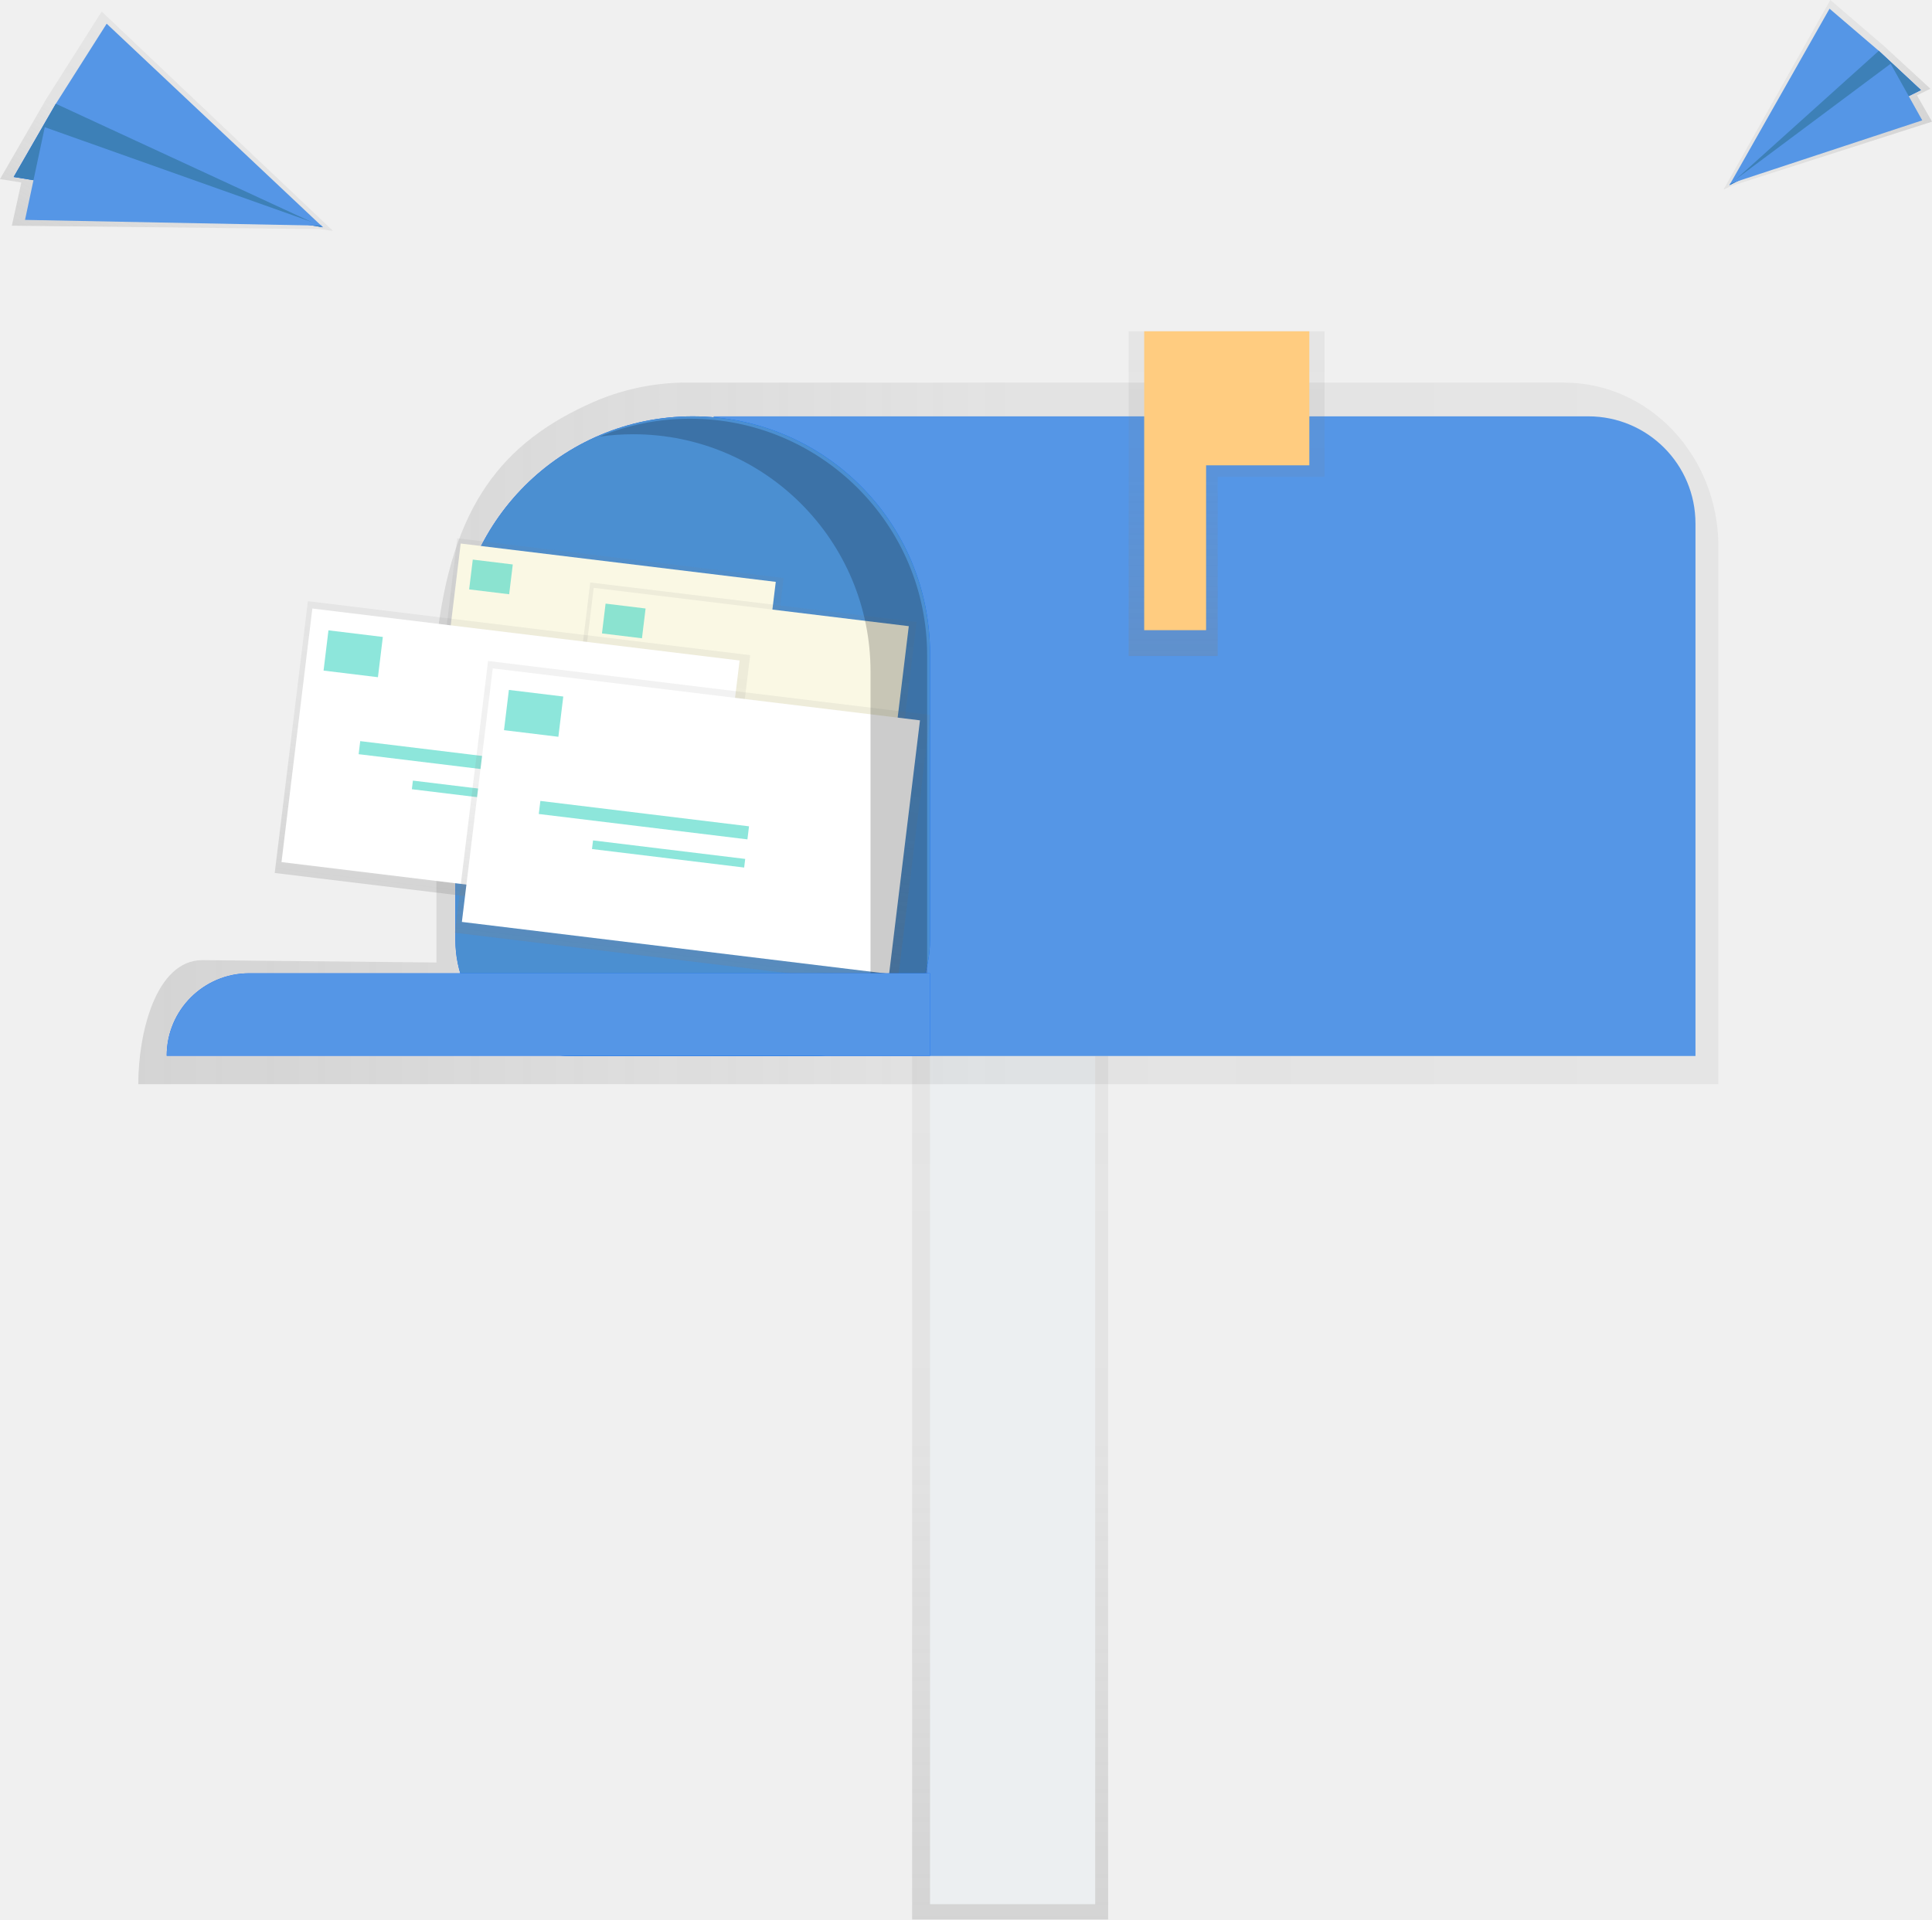
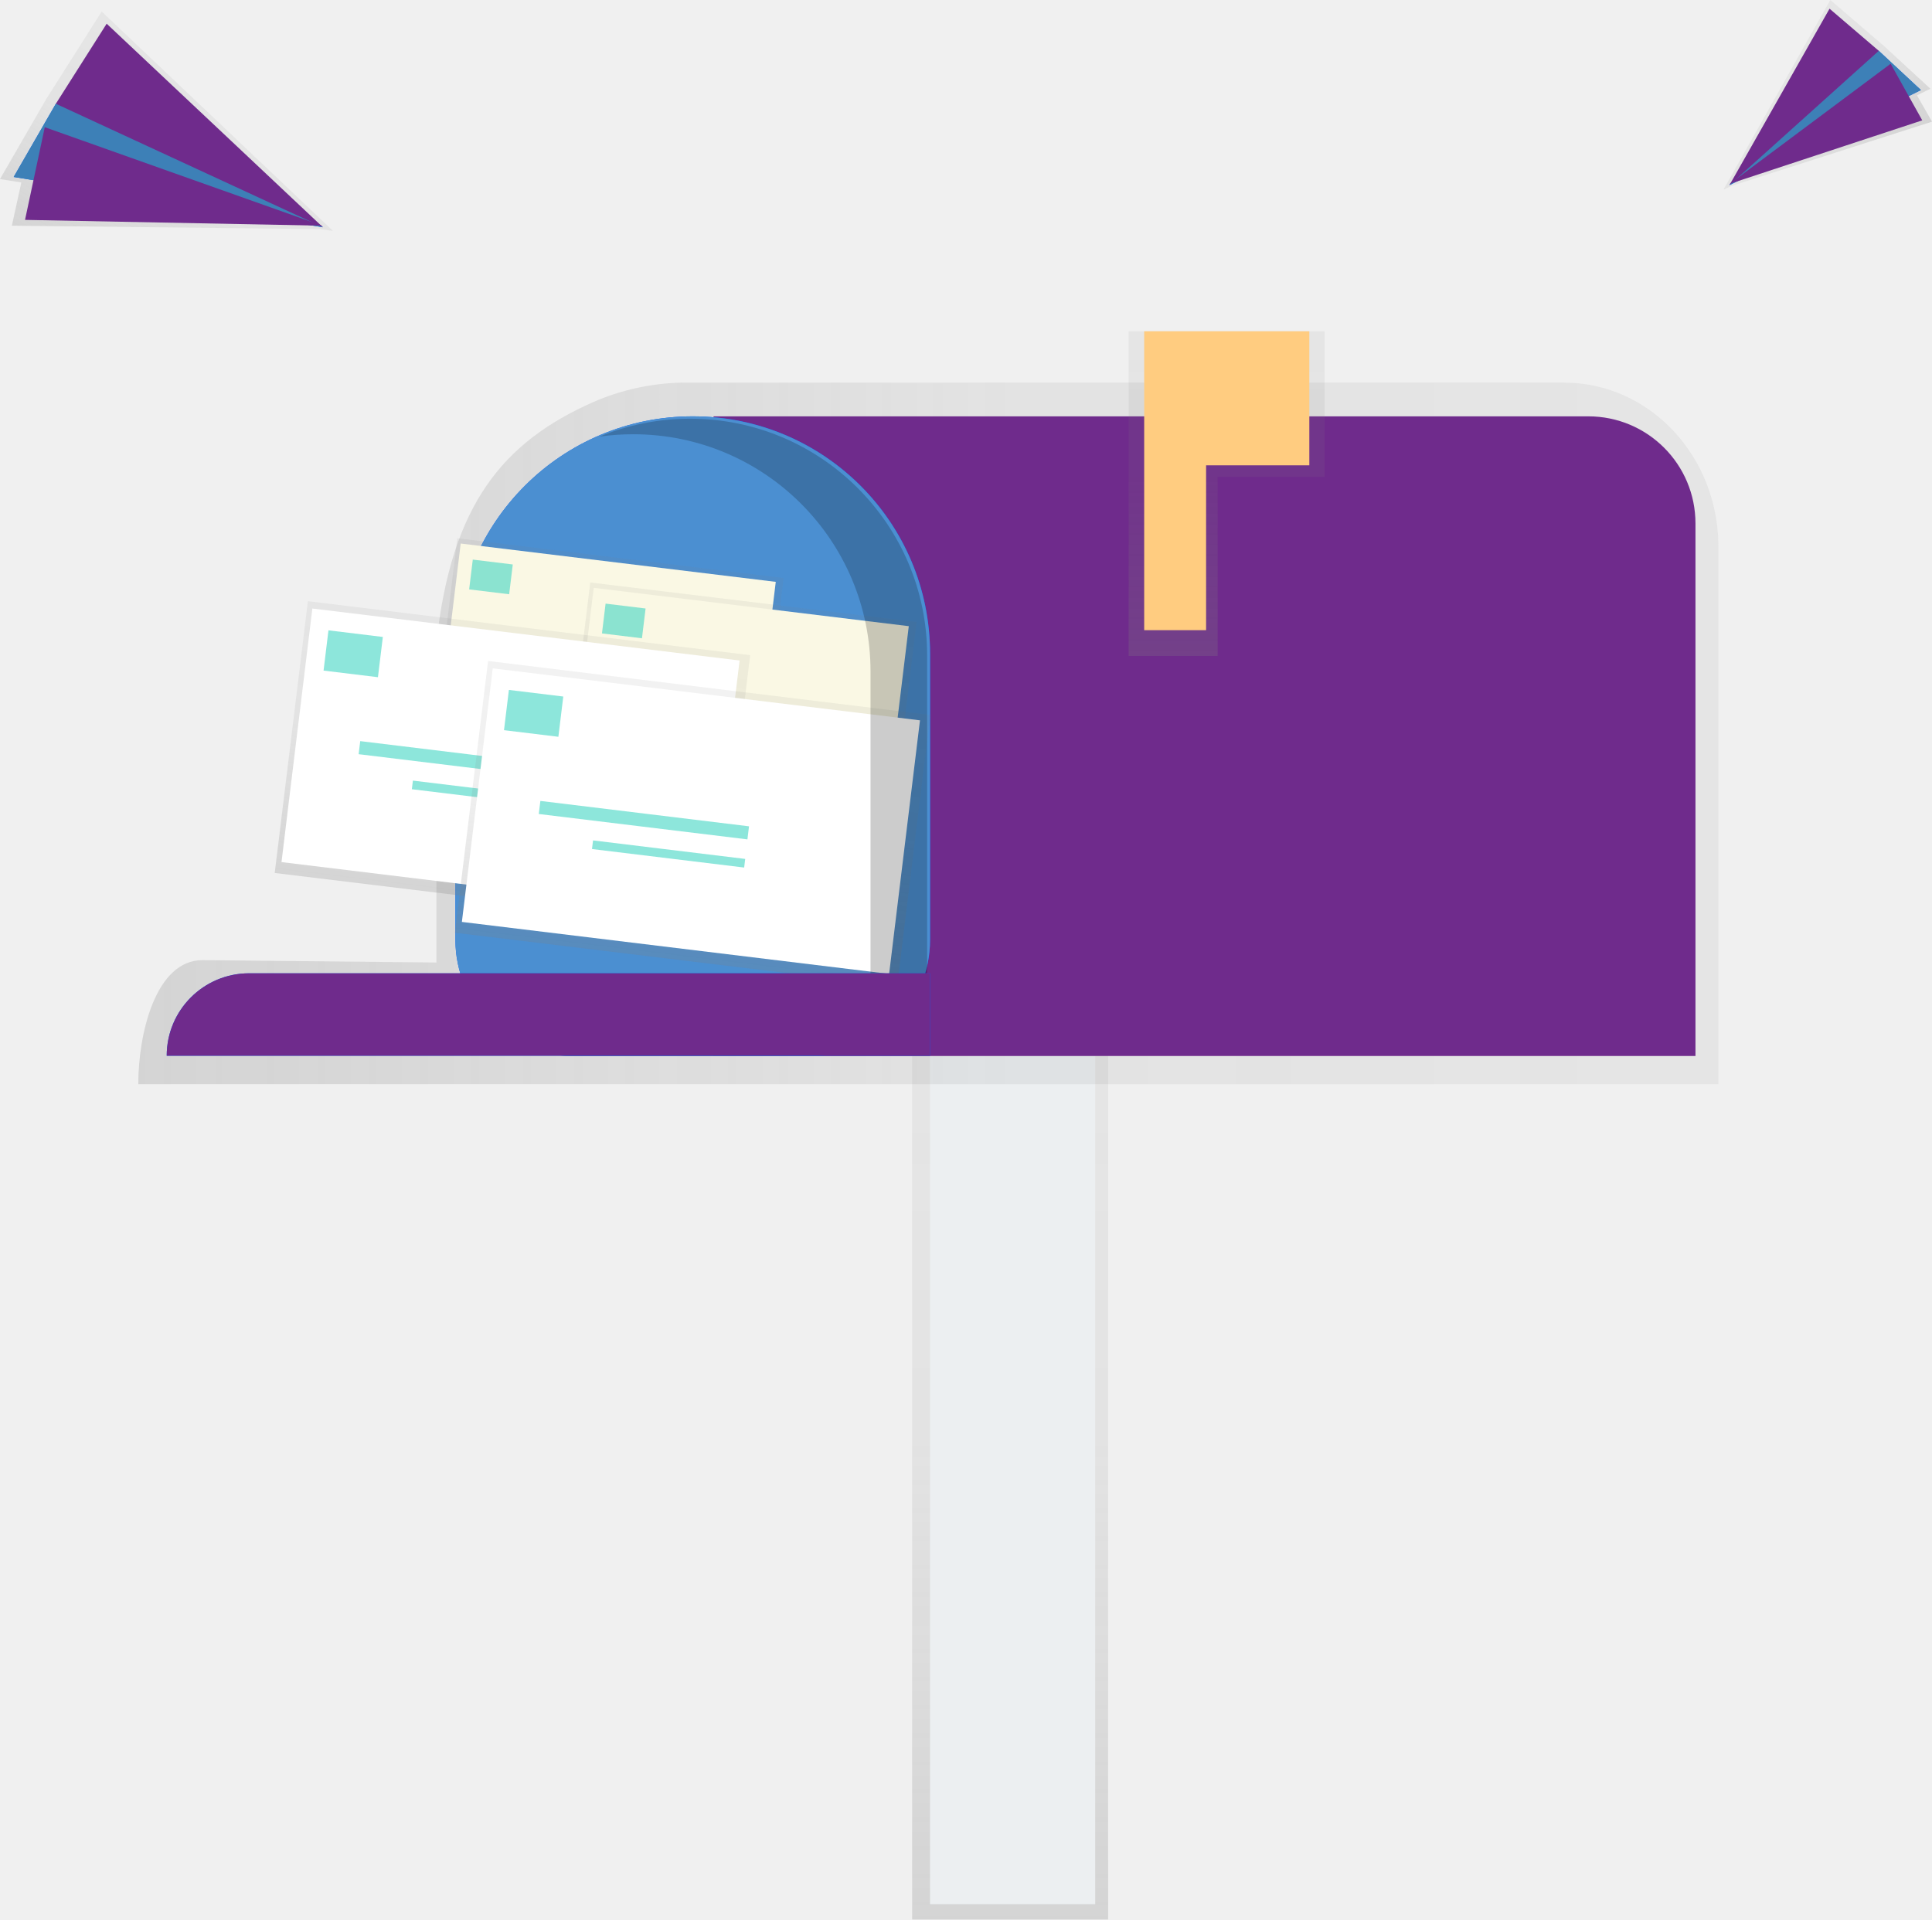
<svg xmlns="http://www.w3.org/2000/svg" version="1.1" id="b9950e65-c983-427f-969f-411e60d4718f" x="0" y="0" viewBox="0 0 733.5 729" xml:space="preserve">
-   <style>.st3{fill:#5596e6}.st4{fill:#0062ff}.st9{fill:#faf8e4}.st10{opacity:.6}.st11{fill:#41d6c3}.st14{fill:#fff}.st18{fill:#3d80b7}</style>
+   <style>.st3{fill:#6F2B8C}.st4{fill:#0062ff}.st9{fill:#faf8e4}.st10{opacity:.6}.st11{fill:#41d6c3}.st14{fill:#fff}.st18{fill:#3d80b7}</style>
  <linearGradient id="SVGID_1_" gradientUnits="userSpaceOnUse" x1="383.47" y1="-.97" x2="383.47" y2="327.08" gradientTransform="matrix(1 0 0 -1 0 728)">
    <stop offset="0" stop-color="gray" stop-opacity=".25" />
    <stop offset=".54" stop-color="gray" stop-opacity=".12" />
    <stop offset="1" stop-color="gray" stop-opacity=".1" />
  </linearGradient>
  <path fill="url(#SVGID_1_)" d="M346.3 400.9h74.4v328h-74.4z" />
  <path fill="#eceff1" d="M353.1 400.9h62.7v322.2h-62.7z" />
  <linearGradient id="SVGID_2_" gradientUnits="userSpaceOnUse" x1="238.3" y1="366.18" x2="838.21" y2="366.18" gradientTransform="matrix(1 0 0 -1 -185.78 644.69)">
    <stop offset="0" stop-color="gray" stop-opacity=".25" />
    <stop offset=".54" stop-color="gray" stop-opacity=".12" />
    <stop offset="1" stop-color="gray" stop-opacity=".1" />
  </linearGradient>
  <path d="M593.8 145.3H258.6c-11.5.3-22.9 2.8-33.4 7.4-34.1 15.1-53.9 38.8-59.5 91.4v121.4l-88.8-.9c-17.9 0-24.4 28.1-24.4 47.1h599.9V207.6c0-34.4-26.2-62.3-58.6-62.3z" fill="url(#SVGID_2_)" />
  <path class="st3" d="M270.9 158.1H603c22.5 0 40.7 18.2 40.7 40.7V401H270.9V158.1z" />
  <path class="st4" d="M263 158.1c49.8 0 90.1 40.3 90.1 90.1v108.7c0 24.4-19.7 44.1-44.1 44.1h-92c-24.4 0-44.1-19.7-44.1-44.1V248.1c0-49.7 40.3-90 90.1-90z" />
  <path d="M263 158.1c49.8 0 90.1 40.3 90.1 90.1v108.7c0 24.4-19.7 44.1-44.1 44.1h-92c-24.4 0-44.1-19.7-44.1-44.1V248.1c0-49.7 40.3-90 90.1-90z" fill="#4b8fd1" />
  <linearGradient id="SVGID_3_" gradientUnits="userSpaceOnUse" x1="465.73" y1="478.87" x2="465.73" y2="602.25" gradientTransform="matrix(1 0 0 -1 0 728)">
    <stop offset="0" stop-color="gray" stop-opacity=".25" />
    <stop offset=".54" stop-color="gray" stop-opacity=".12" />
    <stop offset="1" stop-color="gray" stop-opacity=".1" />
  </linearGradient>
  <path fill="url(#SVGID_3_)" d="M502.9 125.8h-74.4v123.3h33.8v-68h40.6z" />
  <path fill="#ffcc80" d="M497.1 125.8h-62.7v113.5h23.5v-62.6h39.2z" />
  <linearGradient id="SVGID_4_" gradientUnits="userSpaceOnUse" x1="511.242" y1="330.598" x2="511.242" y2="407.278" gradientTransform="rotate(-173.073 367.474 317.98)">
    <stop offset="0" stop-color="gray" stop-opacity=".25" />
    <stop offset=".54" stop-color="gray" stop-opacity=".12" />
    <stop offset="1" stop-color="gray" stop-opacity=".1" />
  </linearGradient>
  <path fill="url(#SVGID_4_)" d="M164.4 280.5l9.2-76.1 123.9 15.1-9.3 76.1z" />
  <path transform="rotate(-83.062 230.427 249.293)" class="st9" d="M194.7 189h71.6v120.5h-71.6z" />
  <g class="st10">
    <path transform="rotate(-83.062 186.361 219.116)" class="st11" d="M180.7 211.5h11.4v15.3h-11.4z" />
    <path transform="rotate(-83.062 217.333 248.987)" class="st4" d="M215.5 219.5h3.7v58.9h-3.7z" />
    <path transform="rotate(-83.062 224.214 258.48)" class="st4" d="M223 237h2.5v42.9H223z" />
  </g>
  <linearGradient id="SVGID_5_" gradientUnits="userSpaceOnUse" x1="459.122" y1="320.068" x2="459.122" y2="396.748" gradientTransform="rotate(-173.073 367.473 317.976)">
    <stop offset="0" stop-color="gray" stop-opacity=".25" />
    <stop offset=".54" stop-color="gray" stop-opacity=".12" />
    <stop offset="1" stop-color="gray" stop-opacity=".1" />
  </linearGradient>
  <path fill="url(#SVGID_5_)" d="M214.8 297.3l9.3-76.1 123.9 15-9.3 76.2z" />
  <path transform="rotate(-83.062 280.891 266.047)" class="st9" d="M245.1 205.8h71.6v120.5h-71.6z" />
  <g class="st10">
    <path transform="rotate(-83.062 236.833 235.87)" class="st11" d="M231.2 228.2h11.4v15.3h-11.4z" />
    <path transform="rotate(-83.062 267.805 265.743)" class="st4" d="M266 236.3h3.7v58.9H266z" />
    <path transform="rotate(-83.062 274.666 275.235)" class="st4" d="M273.5 253.8h2.5v42.9h-2.5z" />
  </g>
  <linearGradient id="SVGID_6_" gradientUnits="userSpaceOnUse" x1="542.517" y1="272.758" x2="542.517" y2="376.698" gradientTransform="rotate(-173.073 367.47 317.98)">
    <stop offset="0" stop-color="gray" stop-opacity=".25" />
    <stop offset=".54" stop-color="gray" stop-opacity=".12" />
    <stop offset="1" stop-color="gray" stop-opacity=".1" />
  </linearGradient>
  <path fill="url(#SVGID_6_)" d="M104.3 331.5l12.6-103.2 167.9 20.5-12.6 103.1z" />
  <path transform="rotate(-83.062 193.864 289.135)" class="st14" d="M145.4 207.4h97v163.4h-97z" />
  <g class="st10">
    <path transform="rotate(-83.062 134.133 248.234)" class="st11" d="M126.4 237.8h15.4v20.8h-15.4z" />
    <path transform="rotate(-83.062 176.103 288.733)" class="st11" d="M173.6 248.8h5v79.8h-5z" />
    <path transform="rotate(-83.062 185.436 301.59)" class="st11" d="M183.8 272.5h3.3v58.2h-3.3z" />
  </g>
  <linearGradient id="SVGID_7_" gradientUnits="userSpaceOnUse" x1="471.867" y1="258.488" x2="471.867" y2="362.428" gradientTransform="rotate(-173.073 367.47 317.977)">
    <stop offset="0" stop-color="gray" stop-opacity=".25" />
    <stop offset=".54" stop-color="gray" stop-opacity=".12" />
    <stop offset="1" stop-color="gray" stop-opacity=".1" />
  </linearGradient>
  <path fill="url(#SVGID_7_)" d="M172.7 354.2L185.3 251l167.9 20.5-12.6 103.1z" />
  <path transform="rotate(-83.062 262.26 311.848)" class="st14" d="M213.8 230.2h97v163.4h-97z" />
  <g class="st10">
    <path transform="rotate(-83.062 202.536 270.944)" class="st11" d="M194.9 260.6h15.4v20.8h-15.4z" />
    <path transform="rotate(-83.062 244.506 311.443)" class="st11" d="M242 271.5h5v79.8h-5z" />
    <path transform="rotate(-83.062 253.838 324.3)" class="st11" d="M252.2 295.2h3.3v58.2h-3.3z" />
  </g>
  <path d="M262 159c-11.8 0-23.5 2.3-34.4 6.8 4.2-.6 8.5-.9 12.8-.9 49.8 0 90.1 40.3 90.1 90.1v143H352V249.1c.1-49.7-40.2-90.1-90-90.1z" opacity=".2" />
  <path class="st4" d="M94.6 369.6h258.5v31.3H63.3c0-17.3 14-31.3 31.3-31.3z" />
  <path class="st3" d="M94.6 369.6h258.5v31.3H63.3c0-17.3 14-31.3 31.3-31.3z" />
  <linearGradient id="SVGID_8_" gradientUnits="userSpaceOnUse" x1="733.26" y1="404.624" x2="733.26" y2="463.982" gradientTransform="rotate(130.5 800.464 232.044)">
    <stop offset="0" stop-color="gray" stop-opacity=".25" />
    <stop offset=".54" stop-color="gray" stop-opacity=".12" />
    <stop offset="1" stop-color="gray" stop-opacity=".1" />
  </linearGradient>
  <path fill="url(#SVGID_8_)" d="M657.4 70.6l-3 1.4.3-.6-.2.1.3-.3L694.9 0l20.4 17.5 17.6 16.2-5.1 2.5 5.7 10z" />
  <path class="st4" d="M713.3 19.3l16 14.9-72.7 36.1 38.7-49.6z" />
  <path class="st18" d="M713.3 19.3l16 14.9-72.7 36.1 38.7-49.6z" />
  <path class="st3" d="M694.6 3.3l-38 67 56.7-51z" />
  <path class="st3" d="M729.8 45.7l-73.1 24.1 61.1-45.6z" />
  <linearGradient id="SVGID_9_" gradientUnits="userSpaceOnUse" x1="260.144" y1="29.332" x2="260.144" y2="116.275" gradientTransform="scale(1 -1) rotate(-32.358 -88.3 335.36)">
    <stop offset="0" stop-color="gray" stop-opacity=".25" />
    <stop offset=".54" stop-color="gray" stop-opacity=".12" />
    <stop offset="1" stop-color="gray" stop-opacity=".1" />
  </linearGradient>
  <path fill="url(#SVGID_9_)" d="M121.7 87l4.7.7-.7-.7h.4l-.6-.2L38.6 4.4 17.5 37.7 0 68l8.1 1.3-3.6 16.4z" />
  <path class="st4" d="M21.2 39.4l-16 27.8 117.4 19.1L47 33.6z" />
  <path class="st18" d="M21.2 39.4l-16 27.8 117.4 19.1L47 33.6z" />
  <path class="st3" d="M40.5 9l82.1 77.3L21.2 39.4z" />
  <path class="st3" d="M9.5 83.5l112.8 2.2L17 48.3z" />
</svg>
